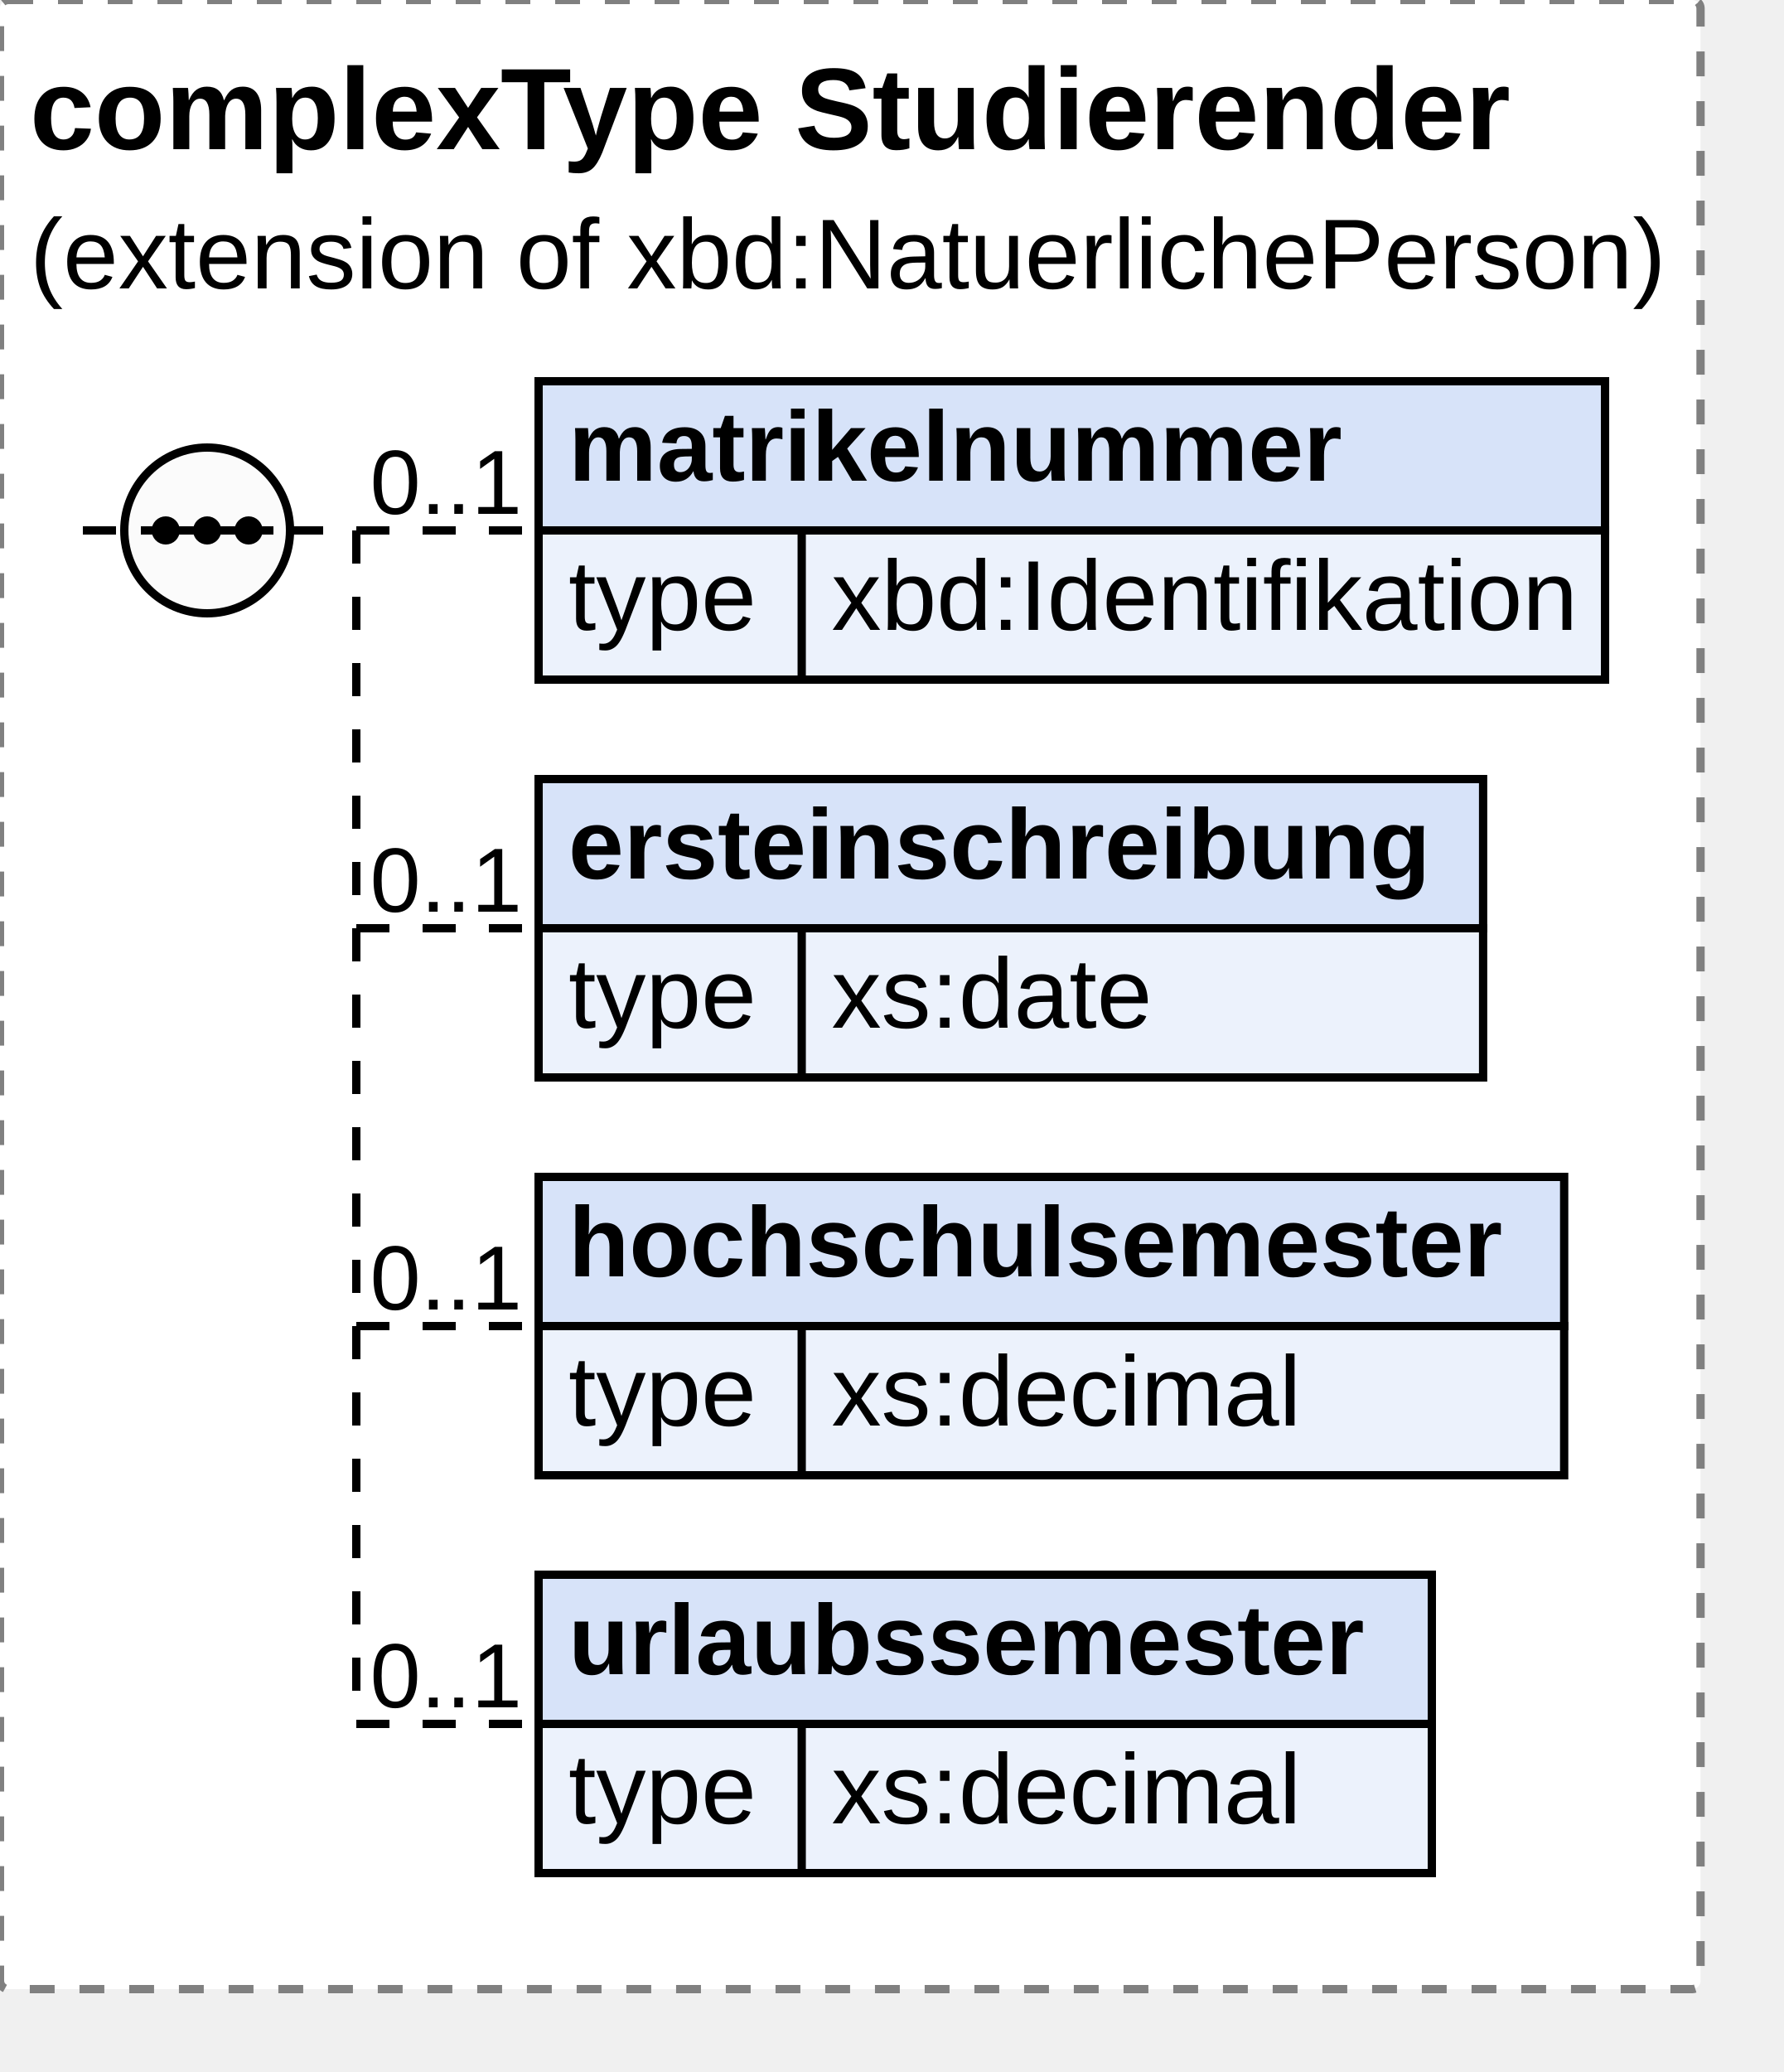
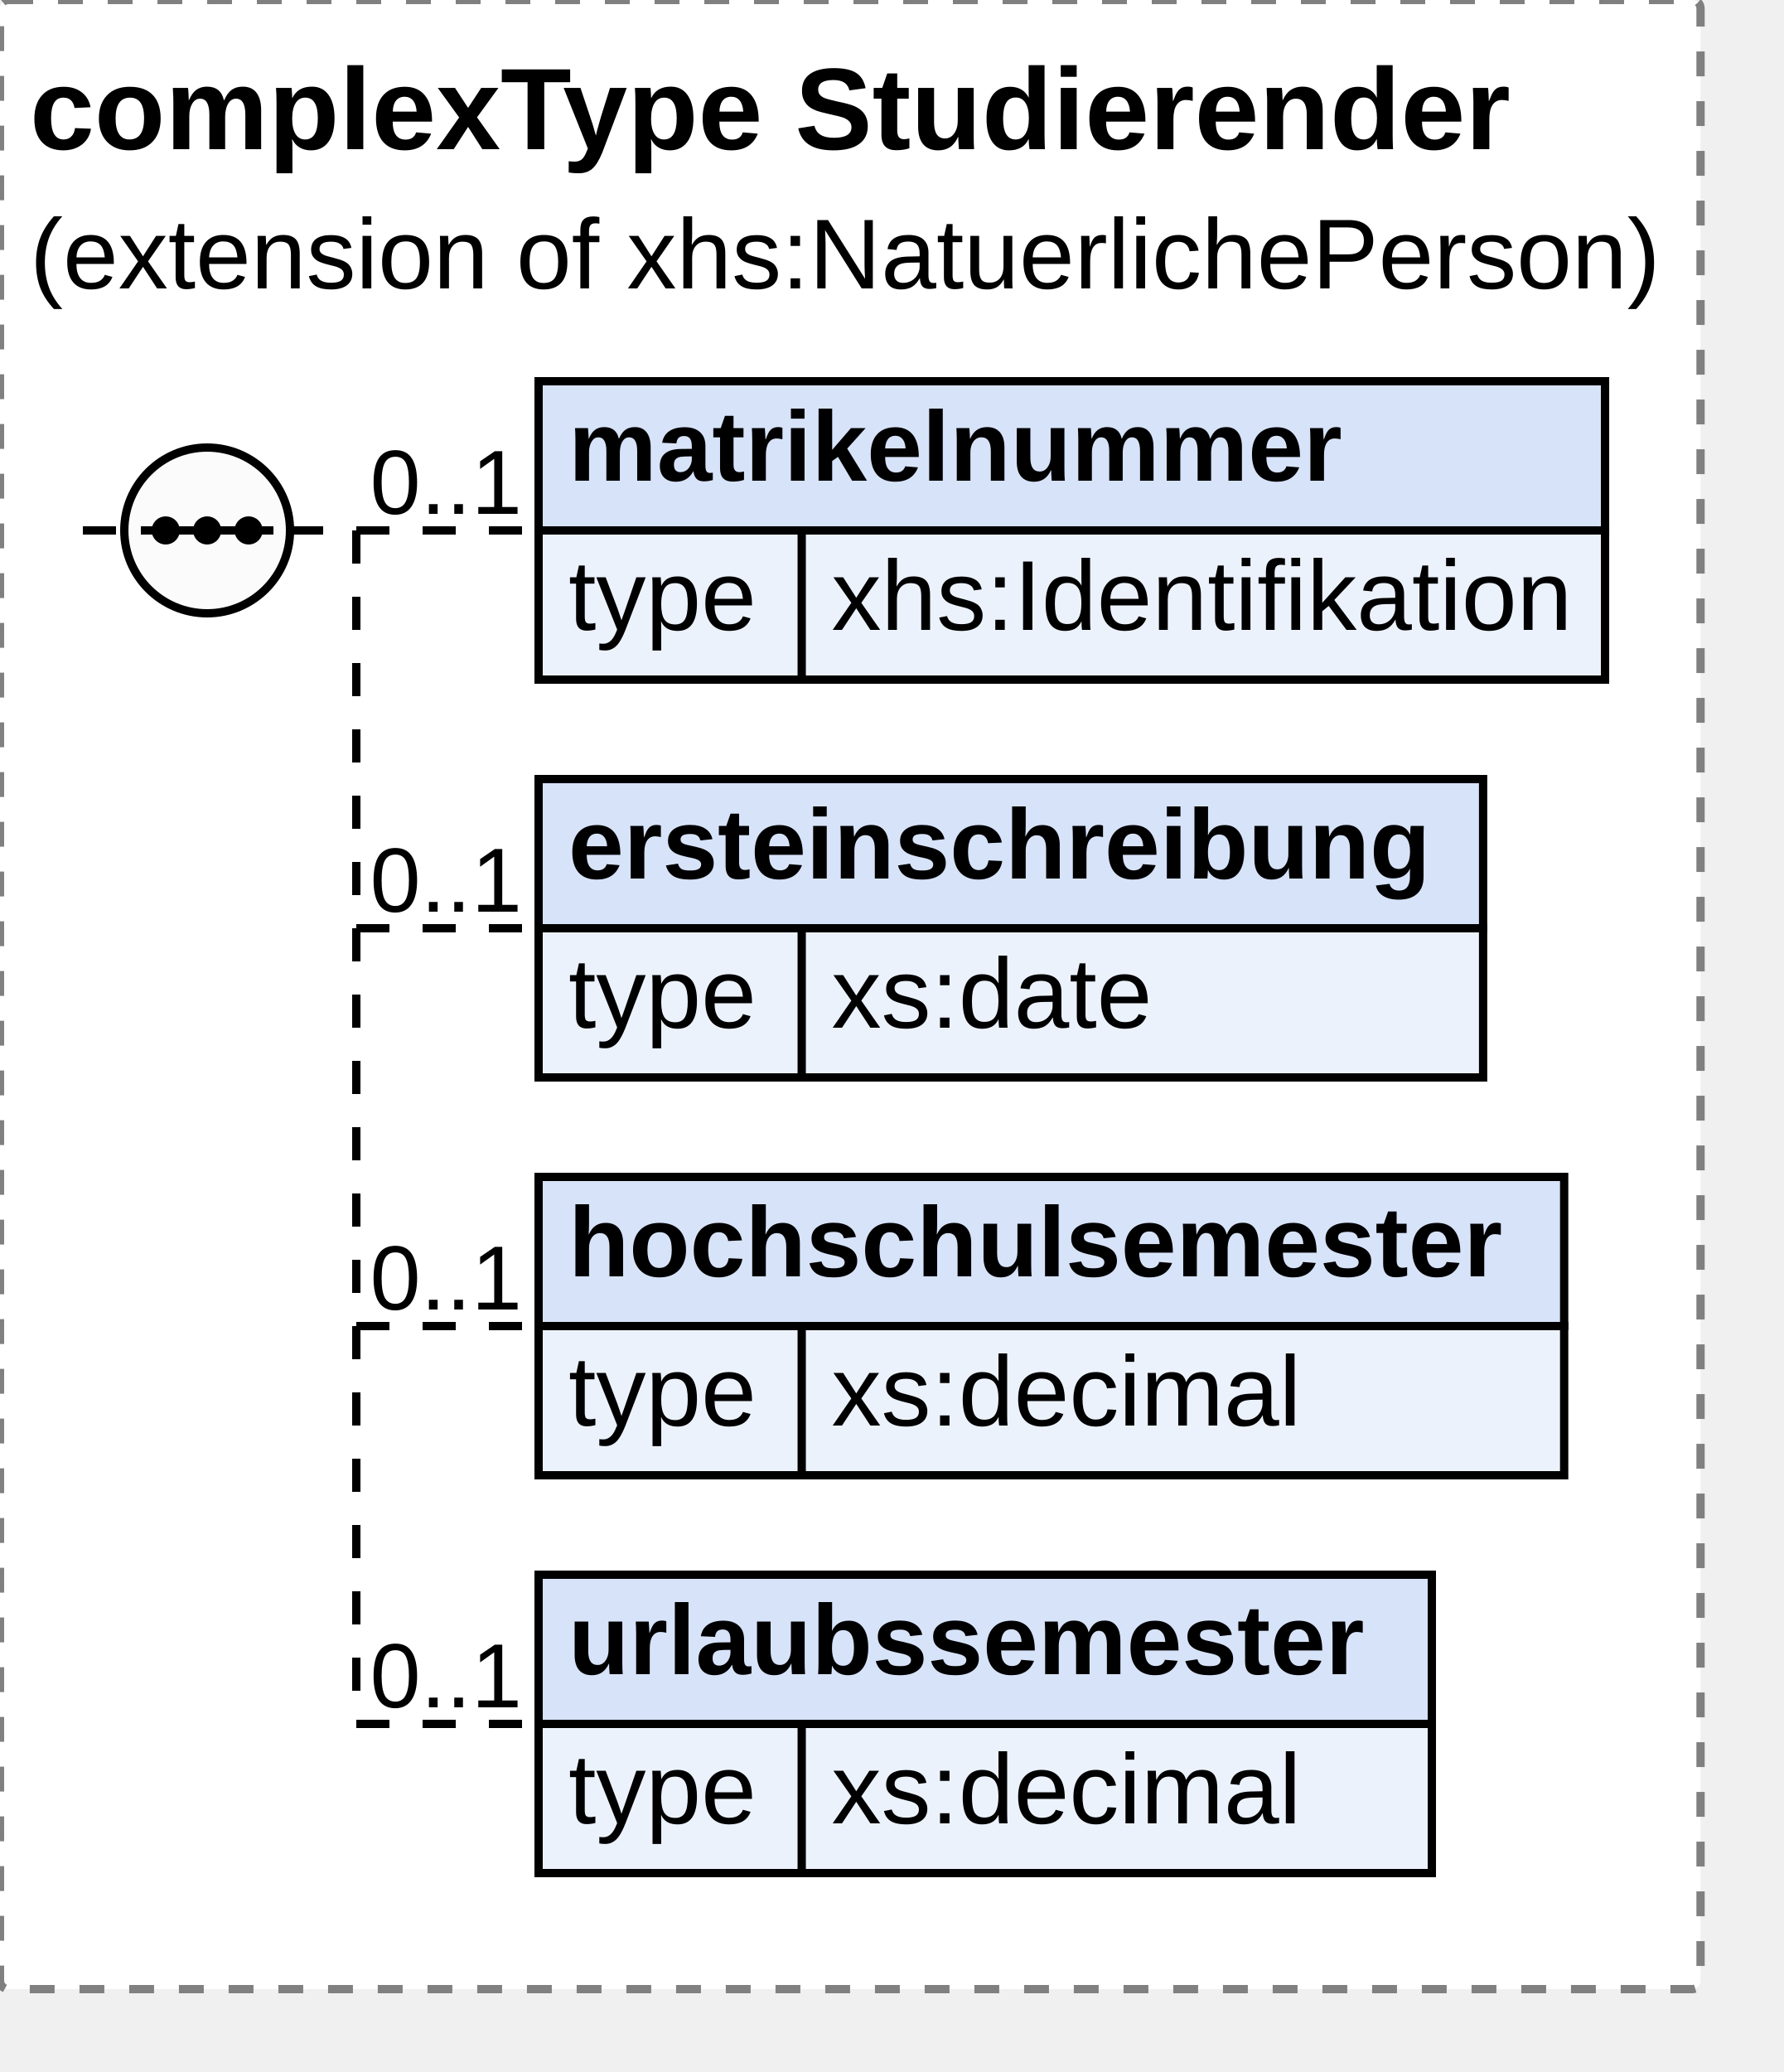
<svg xmlns="http://www.w3.org/2000/svg" width="215.228" height="250">
  <defs>
    <style type="text/css">
                        text {
                            font-family: 'Arial';
                            fill: black;
                        }
                        text.at {
                            font-family: 'Arial';
                            fill: rgb(242, 152, 0);
                        }
                        line {
                            stroke: black;
                        }
                        line.type-structure {
                            stroke: black;
                        }
                        line.type-structure-optional {
                            stroke: black;
                            stroke-dasharray: 4, 4;
                        }
                        rect.attribute-upper {
                            stroke: black;
                            fill: rgb(255, 239, 211);
                        }
                        rect.element-upper {
                            stroke: black;
                            fill: rgb(215, 227, 249);
                        }
                        rect.element-lower {
                            stroke: black;
                            fill: rgb(236, 242, 252);
                        }
                        a text {
                            fill: black;
                        } 
                    </style>
  </defs>
  <rect width="205.228" height="240" stroke-dasharray="3,3" rx="1" ry="1" style="stroke: grey;fill: white;" />
  <text font-size="14" x="3.6" y="18" font-weight="bold">complexType Studierender</text>
-   <text font-size="12" x="3.6" y="34.8"> (extension of xbd:NatuerlichePerson)</text>
+   <text font-size="12" x="3.6" y="34.8"> (extension of xhs:NatuerlichePerson)</text>
  <g transform="translate(10,46)">
    <g transform="translate(55,0)">
      <rect width="128.703" height="18" class="element-upper" />
      <rect width="128.703" height="18" y="18" class="element-lower" />
      <text font-size="12" x="3.6" y="12" font-weight="bold">matrikelnummer</text>
      <line x1="0" y1="18" x2="128.703" y2="18" />
      <text font-size="12" fill="grey" x="3.6" y="30">type</text>
      <line x1="31.753" y1="18" x2="31.753" y2="36" />
-       <text font-size="12" x="35.353" y="30">xbd:Identifikation</text>
+       <text font-size="12" x="35.353" y="30">xhs:Identifikation</text>
      <g transform="translate(128.7031,0)" />
    </g>
    <line x1="33" y1="18" x2="55" y2="18" class="type-structure-optional" />
    <text font-size="11" fill="black" x="53" y="16" text-anchor="end">0..1</text>
    <line x1="33" y1="18" x2="33" y2="18" class="type-structure-optional" />
    <g transform="translate(55,48)">
      <rect width="113.987" height="18" class="element-upper" />
      <rect width="113.987" height="18" y="18" class="element-lower" />
      <text font-size="12" x="3.6" y="12" font-weight="bold">ersteinschreibung</text>
      <line x1="0" y1="18" x2="113.987" y2="18" />
      <text font-size="12" fill="grey" x="3.6" y="30">type</text>
      <line x1="31.753" y1="18" x2="31.753" y2="36" />
      <text font-size="12" x="35.353" y="30">xs:date</text>
      <g transform="translate(113.9875,0)" />
    </g>
    <line x1="33" y1="66" x2="55" y2="66" class="type-structure-optional" />
    <text font-size="11" fill="black" x="53" y="64" text-anchor="end">0..1</text>
    <line x1="33" y1="18" x2="33" y2="66" class="type-structure-optional" />
    <g transform="translate(55,96)">
      <rect width="123.769" height="18" class="element-upper" />
      <rect width="123.769" height="18" y="18" class="element-lower" />
      <text font-size="12" x="3.6" y="12" font-weight="bold">hochschulsemester</text>
      <line x1="0" y1="18" x2="123.769" y2="18" />
      <text font-size="12" fill="grey" x="3.6" y="30">type</text>
      <line x1="31.753" y1="18" x2="31.753" y2="36" />
      <text font-size="12" x="35.353" y="30">xs:decimal</text>
      <g transform="translate(123.7687,0)" />
    </g>
    <line x1="33" y1="114" x2="55" y2="114" class="type-structure-optional" />
    <text font-size="11" fill="black" x="53" y="112" text-anchor="end">0..1</text>
    <line x1="33" y1="66" x2="33" y2="114" class="type-structure-optional" />
    <g transform="translate(55,144)">
      <rect width="107.8" height="18" class="element-upper" />
      <rect width="107.8" height="18" y="18" class="element-lower" />
      <text font-size="12" x="3.6" y="12" font-weight="bold">urlaubssemester</text>
      <line x1="0" y1="18" x2="107.8" y2="18" />
      <text font-size="12" fill="grey" x="3.6" y="30">type</text>
      <line x1="31.753" y1="18" x2="31.753" y2="36" />
      <text font-size="12" x="35.353" y="30">xs:decimal</text>
      <g transform="translate(107.8,0)" />
    </g>
    <line x1="33" y1="162" x2="55" y2="162" class="type-structure-optional" />
    <text font-size="11" fill="black" x="53" y="160" text-anchor="end">0..1</text>
    <line x1="33" y1="114" x2="33" y2="162" class="type-structure-optional" />
    <circle cx="15" cy="18" r="10" stroke="black" fill="rgb(251, 251, 251)" />
    <line x1="0" y1="18" x2="5" y2="18" class="type-structure-optional" />
    <line x1="25" y1="18" x2="33" y2="18" class="type-structure-optional" />
    <circle cx="10" cy="18" r="1.2" stroke="black" fill="black" />
    <circle cx="15" cy="18" r="1.2" stroke="black" fill="black" />
    <circle cx="20" cy="18" r="1.2" stroke="black" fill="black" />
    <line x1="7" y1="18" x2="23" y2="18" />
  </g>
</svg>
